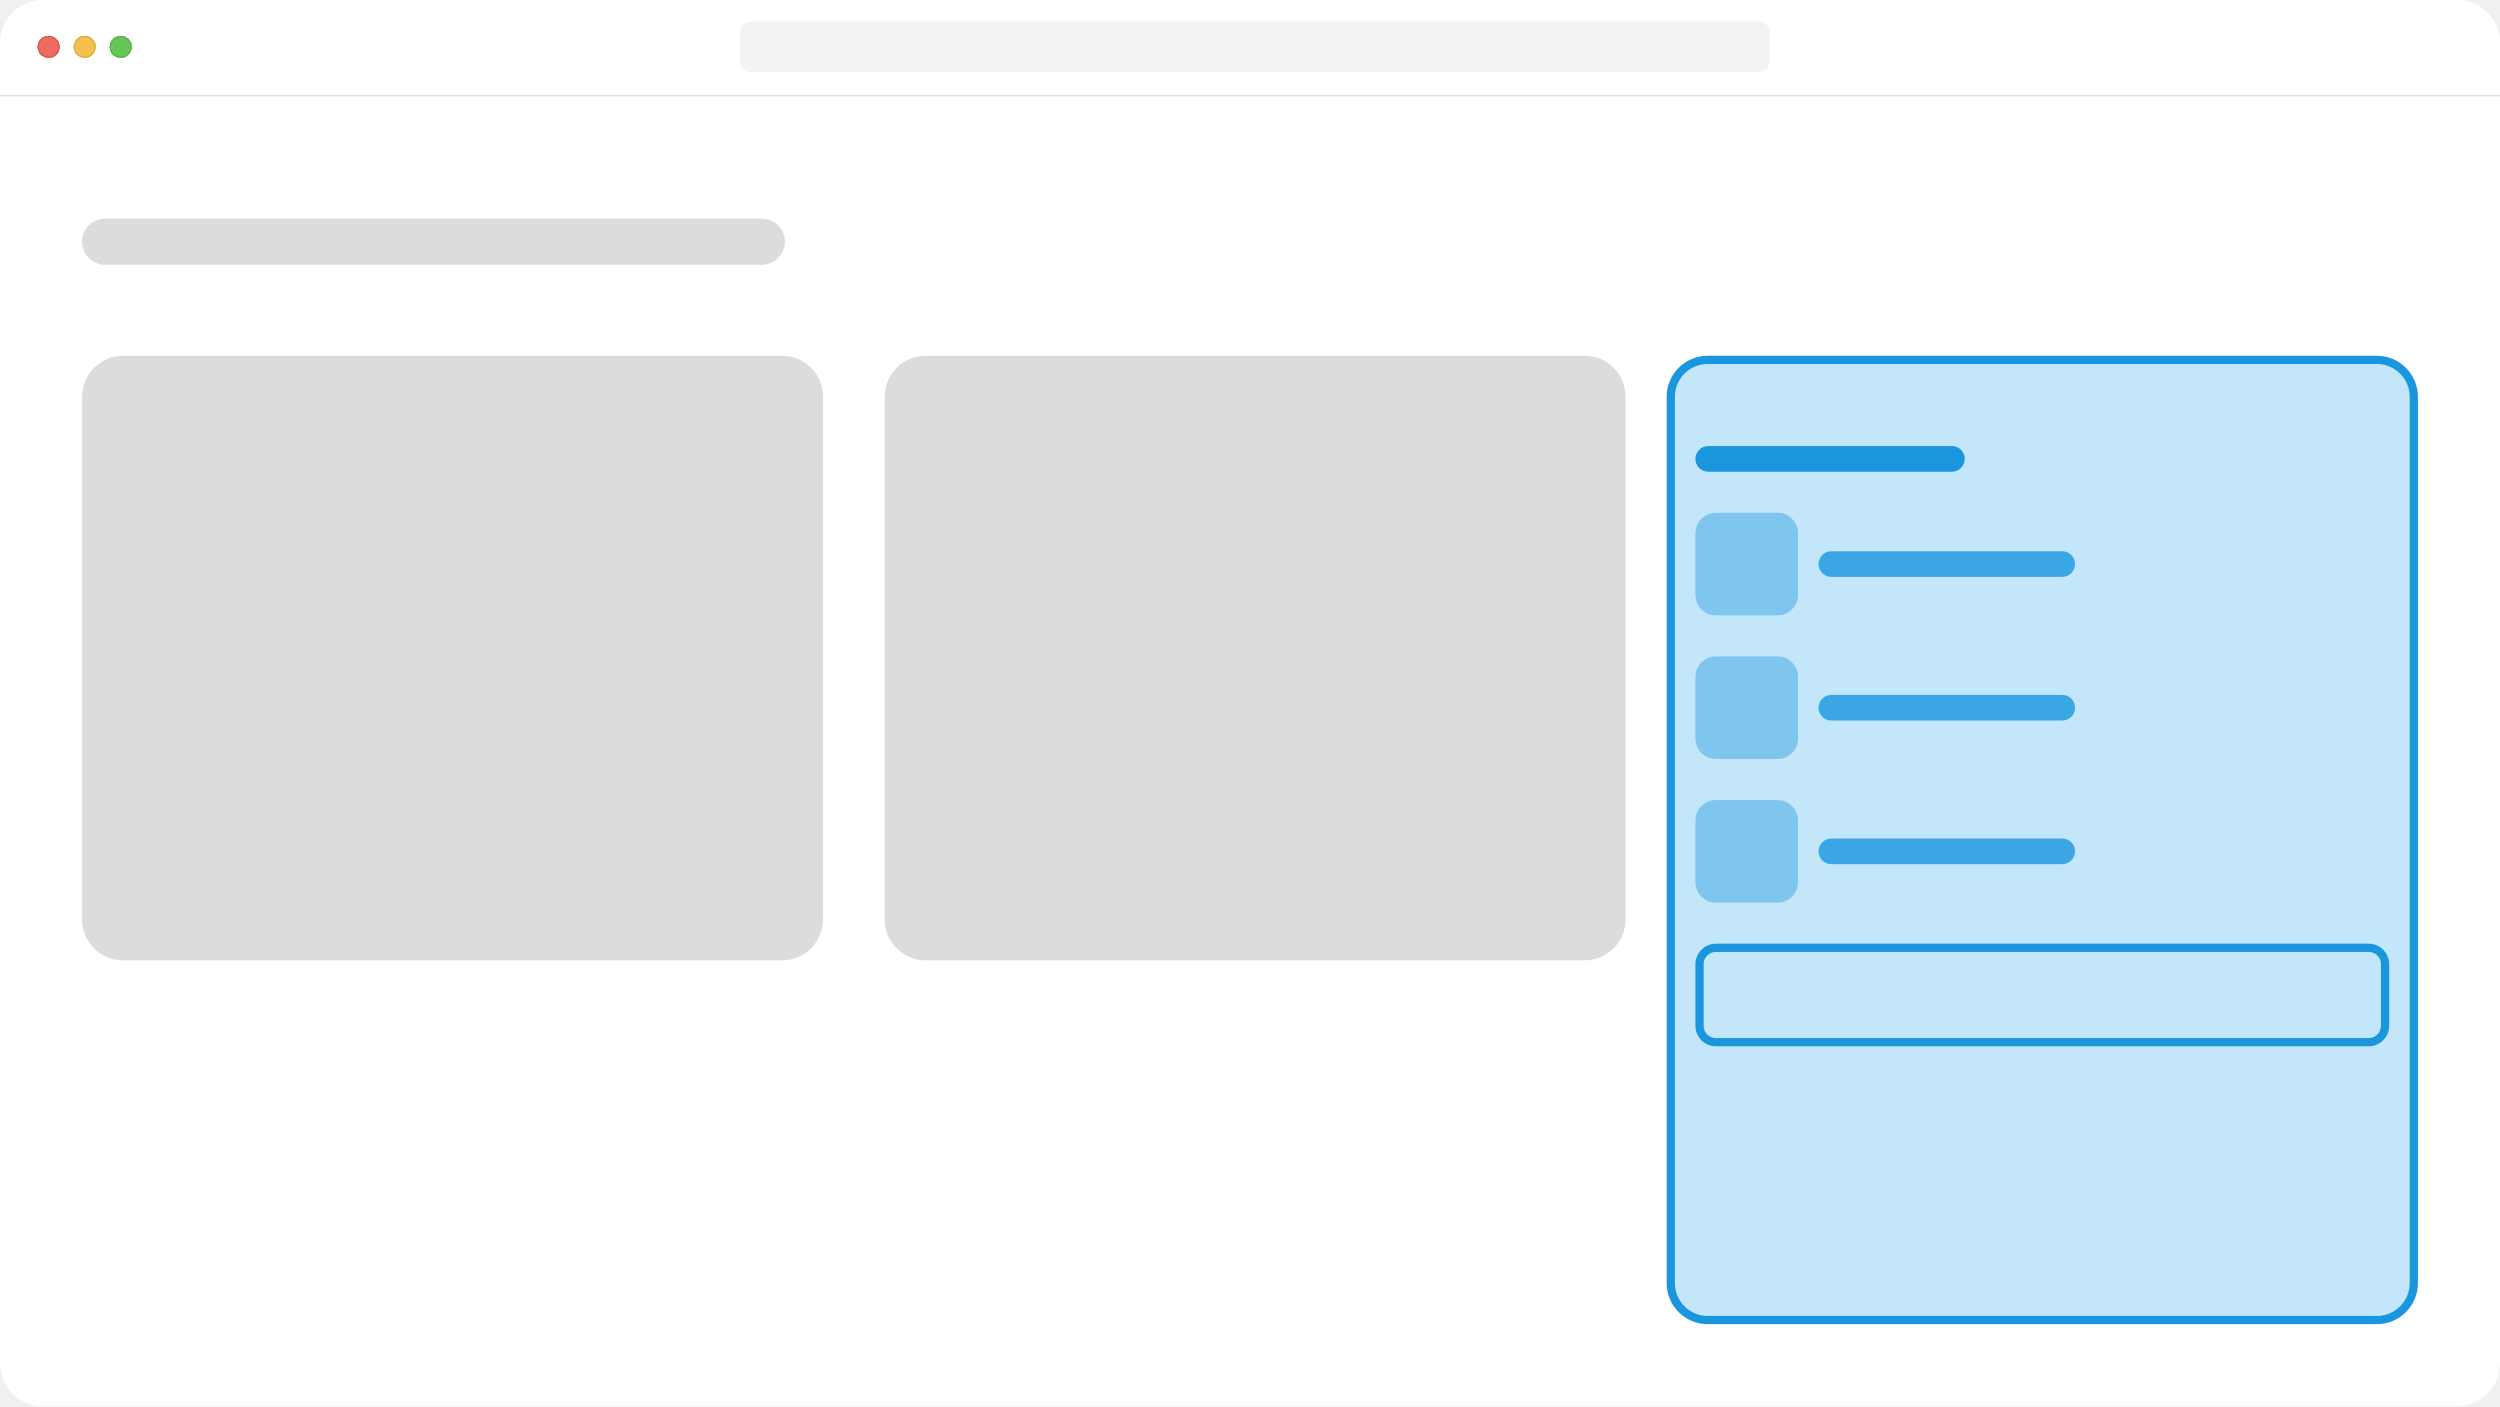
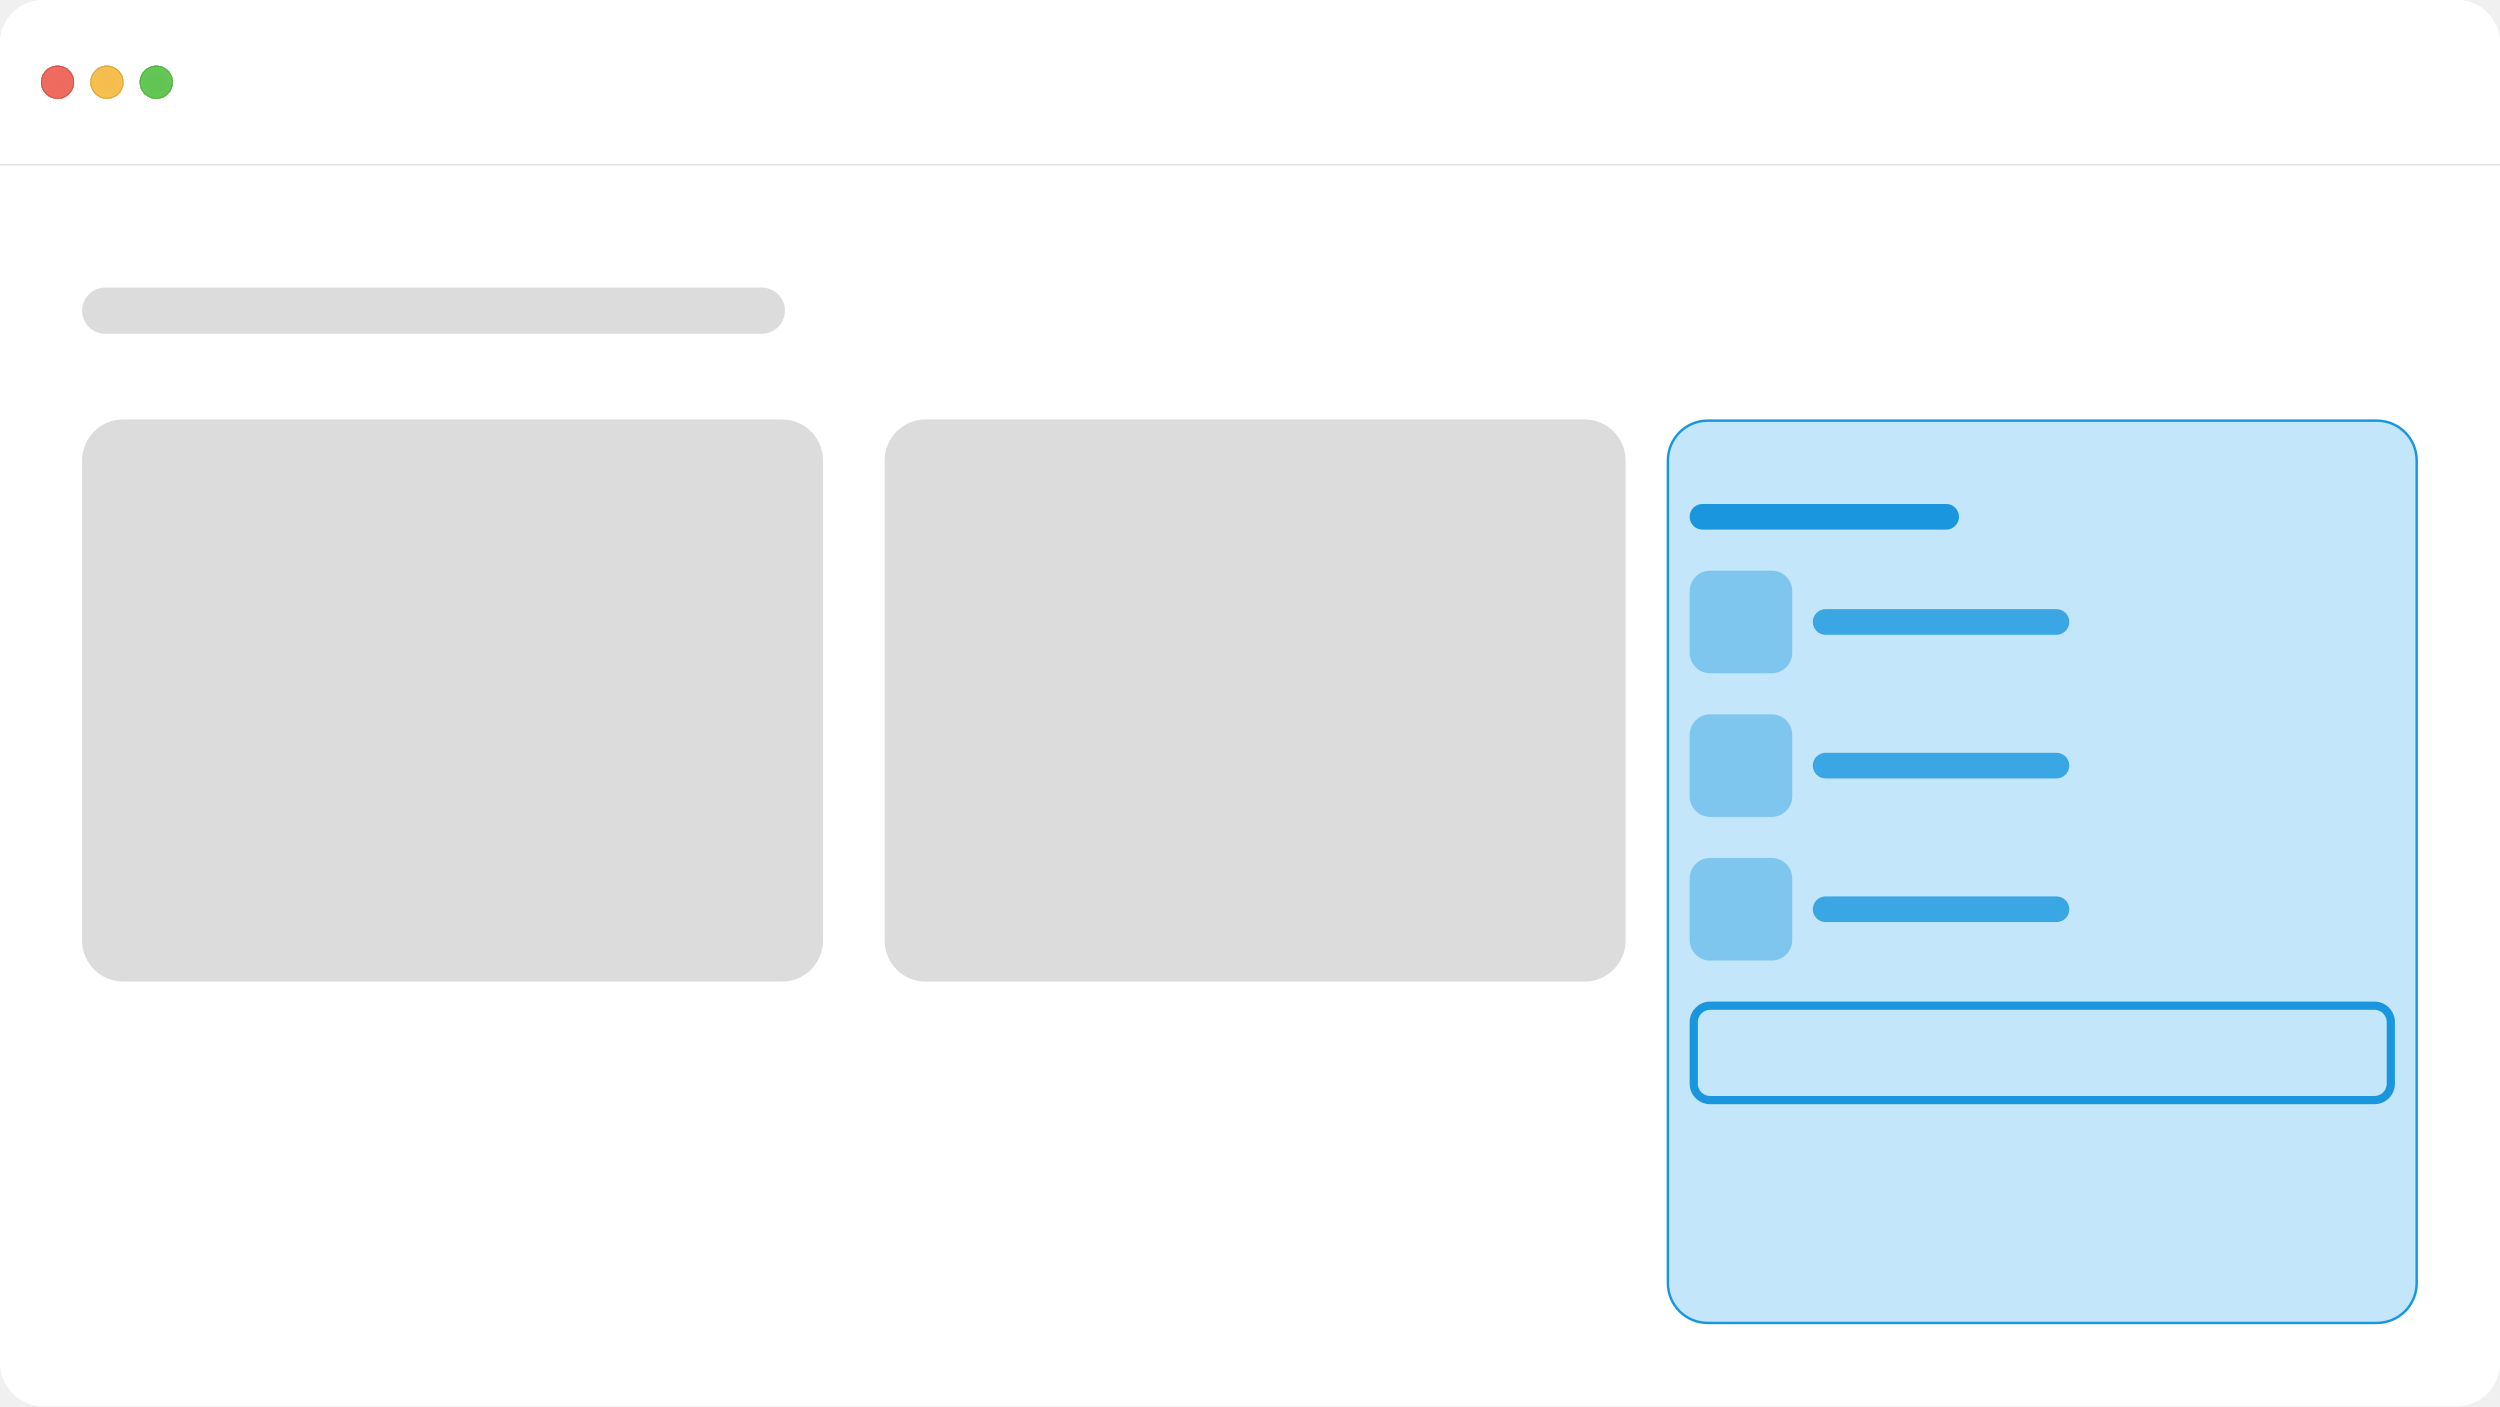
<svg xmlns="http://www.w3.org/2000/svg" width="304" height="171" viewBox="0 0 304 171" fill="none">
  <g clip-path="url(#clip0_1456_1222)">
    <rect width="304" height="171" rx="5.259" fill="white" />
    <g filter="url(#filter0_di_1456_1222)">
-       <path d="M0 2.191C0 0.981 0.981 0 2.191 0H301.809C303.019 0 304 0.981 304 2.191V11.614H0V2.191Z" fill="white" />
+       <path d="M0 2.191C0 0.981 0.981 0 2.191 0H301.809C303.019 0 304 0.981 304 2.191V20H0V2.191Z" fill="white" />
      <g filter="url(#filter1_i_1456_1222)">
-         <path fill-rule="evenodd" clip-rule="evenodd" d="M5.914 7.012C6.64 7.012 7.229 6.423 7.229 5.697C7.229 4.971 6.64 4.383 5.914 4.383C5.188 4.383 4.6 4.971 4.6 5.697C4.6 6.423 5.188 7.012 5.914 7.012Z" fill="#EE6A5F" />
+         <path fill-rule="evenodd" clip-rule="evenodd" d="M7 12C8.105 12 9 11.105 9 10C9 8.895 8.105 8 7 8C5.895 8 5 8.895 5 10C5 11.105 5.895 12 7 12Z" fill="#EE6A5F" />
      </g>
-       <path d="M5.914 4.437C6.61 4.437 7.175 5.001 7.175 5.697C7.175 6.393 6.61 6.958 5.914 6.958C5.218 6.958 4.654 6.393 4.654 5.697C4.654 5.001 5.218 4.437 5.914 4.437Z" stroke="#CE5347" stroke-width="0.11" />
+       <path d="M7 8.055C8.074 8.055 8.945 8.926 8.945 10C8.945 11.074 8.074 11.945 7 11.945C5.926 11.945 5.055 11.074 5.055 10C5.055 8.926 5.926 8.055 7 8.055Z" stroke="#CE5347" stroke-width="0.11" />
      <g filter="url(#filter2_i_1456_1222)">
-         <path fill-rule="evenodd" clip-rule="evenodd" d="M10.297 7.012C11.023 7.012 11.612 6.423 11.612 5.697C11.612 4.971 11.023 4.383 10.297 4.383C9.571 4.383 8.982 4.971 8.982 5.697C8.982 6.423 9.571 7.012 10.297 7.012Z" fill="#F5BD4F" />
+         <path fill-rule="evenodd" clip-rule="evenodd" d="M13 12C14.105 12 15 11.105 15 10C15 8.895 14.105 8 13 8C11.895 8 11 8.895 11 10C11 11.105 11.895 12 13 12Z" fill="#F5BD4F" />
      </g>
-       <path d="M10.297 4.437C10.993 4.437 11.557 5.001 11.558 5.697C11.558 6.393 10.993 6.958 10.297 6.958C9.601 6.958 9.037 6.393 9.037 5.697C9.037 5.001 9.601 4.437 10.297 4.437Z" stroke="#D6A243" stroke-width="0.11" />
+       <path d="M13 8.055C14.074 8.055 14.945 8.926 14.945 10C14.945 11.074 14.074 11.945 13 11.945C11.926 11.945 11.055 11.074 11.055 10C11.055 8.926 11.926 8.055 13 8.055Z" stroke="#D6A243" stroke-width="0.11" />
      <g filter="url(#filter3_i_1456_1222)">
-         <path fill-rule="evenodd" clip-rule="evenodd" d="M14.68 7.012C15.406 7.012 15.995 6.423 15.995 5.697C15.995 4.971 15.406 4.383 14.68 4.383C13.954 4.383 13.365 4.971 13.365 5.697C13.365 6.423 13.954 7.012 14.68 7.012Z" fill="#61C454" />
+         <path fill-rule="evenodd" clip-rule="evenodd" d="M19 12C20.105 12 21 11.105 21 10C21 8.895 20.105 8 19 8C17.895 8 17 8.895 17 10C17 11.105 17.895 12 19 12Z" fill="#61C454" />
      </g>
-       <path d="M14.68 4.437C15.376 4.437 15.94 5.001 15.94 5.697C15.94 6.393 15.376 6.958 14.68 6.958C13.984 6.958 13.42 6.393 13.42 5.697C13.42 5.001 13.984 4.437 14.68 4.437Z" stroke="#58A942" stroke-width="0.11" />
-       <g clip-path="url(#clip1_1456_1222)">
-         <rect x="89.955" y="2.63" width="125.22" height="6.136" rx="1.315" fill="black" fill-opacity="0.05" />
-       </g>
+       <path d="M19 8.055C20.074 8.055 20.945 8.926 20.945 10C20.945 11.074 20.074 11.945 19 11.945C17.926 11.945 17.055 11.074 17.055 10C17.055 8.926 17.926 8.055 19 8.055Z" stroke="#58A942" stroke-width="0.11" />
    </g>
-     <path d="M9.98 29.392C9.98 27.842 11.237 26.585 12.788 26.585H92.637C94.187 26.585 95.444 27.842 95.444 29.392V29.392C95.444 30.943 94.187 32.2 92.637 32.2H12.788C11.237 32.2 9.98 30.943 9.98 29.392V29.392Z" fill="#DCDCDC" />
-     <path d="M9.98 48.251C9.98 45.495 12.215 43.261 14.971 43.261H95.094C97.851 43.261 100.085 45.495 100.085 48.251V111.785C100.085 114.541 97.851 116.776 95.094 116.776H14.971C12.215 116.776 9.98 114.541 9.98 111.785V48.251Z" fill="#DCDCDC" />
-     <path d="M107.57 48.251C107.57 45.495 109.805 43.261 112.561 43.261H192.684C195.441 43.261 197.675 45.495 197.675 48.251V111.785C197.675 114.541 195.441 116.776 192.684 116.776H112.561C109.805 116.776 107.57 114.541 107.57 111.785V48.251Z" fill="#DCDCDC" />
-     <path d="M207.656 43.761H289.027C291.507 43.761 293.518 45.771 293.519 48.251V156.028C293.519 158.508 291.507 160.518 289.027 160.518H207.656C205.176 160.518 203.166 158.508 203.166 156.028V48.251L203.172 48.02C203.288 45.724 205.129 43.883 207.426 43.767L207.656 43.761Z" fill="#6BC0F4" fill-opacity="0.4" />
-     <path d="M207.656 43.761H289.027C291.507 43.761 293.518 45.771 293.519 48.251V156.028C293.519 158.508 291.507 160.518 289.027 160.518H207.656C205.176 160.518 203.166 158.508 203.166 156.028V48.251L203.172 48.02C203.288 45.724 205.129 43.883 207.426 43.767L207.656 43.761Z" stroke="#1996DE" />
-     <path d="M206.162 55.801C206.162 54.94 206.86 54.242 207.722 54.242H237.353C238.214 54.242 238.913 54.94 238.913 55.801V55.801C238.913 56.663 238.214 57.361 237.353 57.361H207.722C206.86 57.361 206.162 56.663 206.162 55.801V55.801Z" fill="#1996DE" />
-     <path d="M206.162 64.847C206.162 63.469 207.279 62.351 208.657 62.351H216.143C217.521 62.351 218.639 63.469 218.639 64.847V72.333C218.639 73.711 217.521 74.828 216.143 74.828H208.657C207.279 74.828 206.162 73.711 206.162 72.333V64.847Z" fill="#1996DE" fill-opacity="0.4" />
-     <path d="M221.135 68.59C221.135 67.728 221.833 67.03 222.694 67.03H250.766C251.628 67.03 252.326 67.728 252.326 68.59V68.59C252.326 69.451 251.628 70.149 250.766 70.149H222.694C221.833 70.149 221.135 69.451 221.135 68.59V68.59Z" fill="#1996DE" fill-opacity="0.8" />
-     <path d="M206.162 82.314C206.162 80.936 207.279 79.819 208.657 79.819H216.143C217.521 79.819 218.639 80.936 218.639 82.314V89.8C218.639 91.178 217.521 92.295 216.143 92.295H208.657C207.279 92.295 206.162 91.178 206.162 89.8V82.314Z" fill="#1996DE" fill-opacity="0.4" />
-     <path d="M221.135 86.057C221.135 85.195 221.833 84.497 222.694 84.497H250.766C251.628 84.497 252.326 85.195 252.326 86.057V86.057C252.326 86.918 251.628 87.616 250.766 87.616H222.694C221.833 87.616 221.135 86.918 221.135 86.057V86.057Z" fill="#1996DE" fill-opacity="0.8" />
-     <path d="M206.162 99.781C206.162 98.403 207.279 97.285 208.657 97.285H216.143C217.521 97.285 218.639 98.403 218.639 99.781V107.267C218.639 108.645 217.521 109.762 216.143 109.762H208.657C207.279 109.762 206.162 108.645 206.162 107.267V99.781Z" fill="#1996DE" fill-opacity="0.4" />
-     <path d="M221.135 103.524C221.135 102.662 221.833 101.964 222.694 101.964H250.766C251.628 101.964 252.326 102.662 252.326 103.524V103.524C252.326 104.385 251.628 105.083 250.766 105.083H222.694C221.833 105.083 221.135 104.385 221.135 103.524V103.524Z" fill="#1996DE" fill-opacity="0.8" />
-     <path d="M208.657 115.252H288.028C289.13 115.252 290.023 116.146 290.023 117.248V124.734C290.023 125.836 289.13 126.729 288.028 126.729H208.657C207.555 126.729 206.662 125.836 206.662 124.734V117.248C206.662 116.146 207.555 115.253 208.657 115.252Z" stroke="#1996DE" />
+     <path d="M9.98 37.779C9.98 36.228 11.237 34.972 12.788 34.972H92.637C94.187 34.972 95.444 36.228 95.444 37.779C95.444 39.329 94.187 40.586 92.637 40.586H12.788C11.237 40.586 9.98 39.329 9.98 37.779Z" fill="#DCDCDC" />
+     <path d="M9.98 55.992C9.98 53.236 12.215 51.002 14.971 51.002H95.094C97.851 51.002 100.085 53.236 100.085 55.992V114.365C100.085 117.122 97.851 119.356 95.094 119.356H14.971C12.215 119.356 9.98 117.122 9.98 114.365V55.992Z" fill="#DCDCDC" />
+     <path d="M107.57 55.992C107.57 53.236 109.805 51.002 112.561 51.002H192.684C195.441 51.002 197.675 53.236 197.675 55.992V114.365C197.675 117.122 195.441 119.356 192.684 119.356H112.561C109.805 119.356 107.57 117.122 107.57 114.365V55.992Z" fill="#DCDCDC" />
+     <path d="M207.656 51.152H289.027C291.701 51.152 293.868 53.319 293.868 55.992V156.028C293.868 158.702 291.701 160.869 289.027 160.869H207.656C204.983 160.869 202.816 158.701 202.816 156.028V55.992C202.817 53.319 204.983 51.152 207.656 51.152Z" fill="#6BC0F4" fill-opacity="0.4" />
+     <path d="M207.656 51.152H289.027C291.701 51.152 293.868 53.319 293.868 55.992V156.028C293.868 158.702 291.701 160.869 289.027 160.869H207.656C204.983 160.869 202.816 158.701 202.816 156.028V55.992C202.817 53.319 204.983 51.152 207.656 51.152Z" stroke="#1996DE" stroke-width="0.3" />
+     <path d="M205.461 62.843C205.461 61.981 206.159 61.283 207.02 61.283H236.652C237.513 61.283 238.212 61.981 238.212 62.843C238.212 63.704 237.513 64.402 236.652 64.402H207.02C206.159 64.402 205.461 63.704 205.461 62.843Z" fill="#1996DE" />
+     <path d="M205.461 71.888C205.461 70.51 206.578 69.393 207.956 69.393H215.442C216.82 69.393 217.937 70.51 217.937 71.888V79.374C217.937 80.752 216.82 81.869 215.442 81.869H207.956C206.578 81.869 205.461 80.752 205.461 79.374V71.888Z" fill="#1996DE" fill-opacity="0.4" />
+     <path d="M220.434 75.631C220.434 74.77 221.132 74.071 221.993 74.071H250.065C250.926 74.071 251.625 74.77 251.625 75.631C251.625 76.492 250.926 77.191 250.065 77.191H221.993C221.132 77.191 220.434 76.492 220.434 75.631Z" fill="#1996DE" fill-opacity="0.8" />
+     <path d="M205.461 89.355C205.461 87.977 206.578 86.86 207.956 86.86H215.442C216.82 86.86 217.937 87.977 217.937 89.355V96.841C217.937 98.219 216.82 99.336 215.442 99.336H207.956C206.578 99.336 205.461 98.219 205.461 96.841V89.355Z" fill="#1996DE" fill-opacity="0.4" />
+     <path d="M220.434 93.098C220.434 92.237 221.132 91.538 221.993 91.538H250.065C250.926 91.538 251.625 92.237 251.625 93.098C251.625 93.959 250.926 94.658 250.065 94.658H221.993C221.132 94.658 220.434 93.959 220.434 93.098Z" fill="#1996DE" fill-opacity="0.8" />
+     <path d="M205.461 106.822C205.461 105.444 206.578 104.327 207.956 104.327H215.442C216.82 104.327 217.937 105.444 217.937 106.822V114.308C217.937 115.686 216.82 116.803 215.442 116.803H207.956C206.578 116.803 205.461 115.686 205.461 114.308V106.822Z" fill="#1996DE" fill-opacity="0.4" />
+     <path d="M220.434 110.565C220.434 109.704 221.132 109.005 221.993 109.005H250.065C250.926 109.005 251.625 109.704 251.625 110.565C251.625 111.426 250.926 112.124 250.065 112.124H221.993C221.132 112.124 220.434 111.426 220.434 110.565Z" fill="#1996DE" fill-opacity="0.8" />
+     <path d="M207.956 122.294H288.728C289.829 122.294 290.723 123.187 290.723 124.289V131.775C290.722 132.877 289.829 133.77 288.728 133.77H207.956C206.854 133.77 205.961 132.877 205.961 131.775V124.289C205.961 123.187 206.854 122.294 207.956 122.294Z" stroke="#1996DE" />
  </g>
  <defs>
-     <filter id="filter0_di_1456_1222" x="0" y="0" width="304" height="11.723" filterUnits="userSpaceOnUse" color-interpolation-filters="sRGB">
+     <filter id="filter0_di_1456_1222" x="0" y="0" width="304" height="20.11" filterUnits="userSpaceOnUse" color-interpolation-filters="sRGB">
      <feFlood flood-opacity="0" result="BackgroundImageFix" />
      <feColorMatrix in="SourceAlpha" type="matrix" values="0 0 0 0 0 0 0 0 0 0 0 0 0 0 0 0 0 0 127 0" result="hardAlpha" />
      <feOffset dy="0.11" />
      <feColorMatrix type="matrix" values="0 0 0 0 0 0 0 0 0 0 0 0 0 0 0 0 0 0 0.15 0" />
      <feBlend mode="normal" in2="BackgroundImageFix" result="effect1_dropShadow_1456_1222" />
      <feBlend mode="normal" in="SourceGraphic" in2="effect1_dropShadow_1456_1222" result="shape" />
      <feColorMatrix in="SourceAlpha" type="matrix" values="0 0 0 0 0 0 0 0 0 0 0 0 0 0 0 0 0 0 127 0" result="hardAlpha" />
      <feOffset dy="-0.11" />
      <feComposite in2="hardAlpha" operator="arithmetic" k2="-1" k3="1" />
      <feColorMatrix type="matrix" values="0 0 0 0 0 0 0 0 0 0 0 0 0 0 0 0 0 0 0.05 0" />
      <feBlend mode="normal" in2="shape" result="effect2_innerShadow_1456_1222" />
    </filter>
-     <filter id="filter1_i_1456_1222" x="4.6" y="4.383" width="2.629" height="2.63" filterUnits="userSpaceOnUse" color-interpolation-filters="sRGB">
+     <filter id="filter1_i_1456_1222" x="5" y="8" width="4" height="4" filterUnits="userSpaceOnUse" color-interpolation-filters="sRGB">
      <feFlood flood-opacity="0" result="BackgroundImageFix" />
      <feBlend mode="normal" in="SourceGraphic" in2="BackgroundImageFix" result="shape" />
      <feColorMatrix in="SourceAlpha" type="matrix" values="0 0 0 0 0 0 0 0 0 0 0 0 0 0 0 0 0 0 127 0" result="hardAlpha" />
      <feOffset />
      <feGaussianBlur stdDeviation="0.657" />
      <feComposite in2="hardAlpha" operator="arithmetic" k2="-1" k3="1" />
      <feColorMatrix type="matrix" values="0 0 0 0 0.925 0 0 0 0 0.427 0 0 0 0 0.384 0 0 0 1 0" />
      <feBlend mode="normal" in2="shape" result="effect1_innerShadow_1456_1222" />
    </filter>
-     <filter id="filter2_i_1456_1222" x="8.982" y="4.383" width="2.629" height="2.63" filterUnits="userSpaceOnUse" color-interpolation-filters="sRGB">
+     <filter id="filter2_i_1456_1222" x="11" y="8" width="4" height="4" filterUnits="userSpaceOnUse" color-interpolation-filters="sRGB">
      <feFlood flood-opacity="0" result="BackgroundImageFix" />
      <feBlend mode="normal" in="SourceGraphic" in2="BackgroundImageFix" result="shape" />
      <feColorMatrix in="SourceAlpha" type="matrix" values="0 0 0 0 0 0 0 0 0 0 0 0 0 0 0 0 0 0 127 0" result="hardAlpha" />
      <feOffset />
      <feGaussianBlur stdDeviation="0.657" />
      <feComposite in2="hardAlpha" operator="arithmetic" k2="-1" k3="1" />
      <feColorMatrix type="matrix" values="0 0 0 0 0.961 0 0 0 0 0.769 0 0 0 0 0.318 0 0 0 1 0" />
      <feBlend mode="normal" in2="shape" result="effect1_innerShadow_1456_1222" />
    </filter>
-     <filter id="filter3_i_1456_1222" x="13.365" y="4.383" width="2.629" height="2.63" filterUnits="userSpaceOnUse" color-interpolation-filters="sRGB">
+     <filter id="filter3_i_1456_1222" x="17" y="8" width="4" height="4" filterUnits="userSpaceOnUse" color-interpolation-filters="sRGB">
      <feFlood flood-opacity="0" result="BackgroundImageFix" />
      <feBlend mode="normal" in="SourceGraphic" in2="BackgroundImageFix" result="shape" />
      <feColorMatrix in="SourceAlpha" type="matrix" values="0 0 0 0 0 0 0 0 0 0 0 0 0 0 0 0 0 0 127 0" result="hardAlpha" />
      <feOffset />
      <feGaussianBlur stdDeviation="0.657" />
      <feComposite in2="hardAlpha" operator="arithmetic" k2="-1" k3="1" />
      <feColorMatrix type="matrix" values="0 0 0 0 0.408 0 0 0 0 0.8 0 0 0 0 0.345 0 0 0 1 0" />
      <feBlend mode="normal" in2="shape" result="effect1_innerShadow_1456_1222" />
    </filter>
    <clipPath id="clip0_1456_1222">
      <rect width="304" height="171" rx="5.259" fill="white" />
    </clipPath>
-     <clipPath id="clip1_1456_1222">
-       <rect width="142.5" height="6.136" fill="white" transform="translate(80.75 2.62964)" />
-     </clipPath>
  </defs>
</svg>
